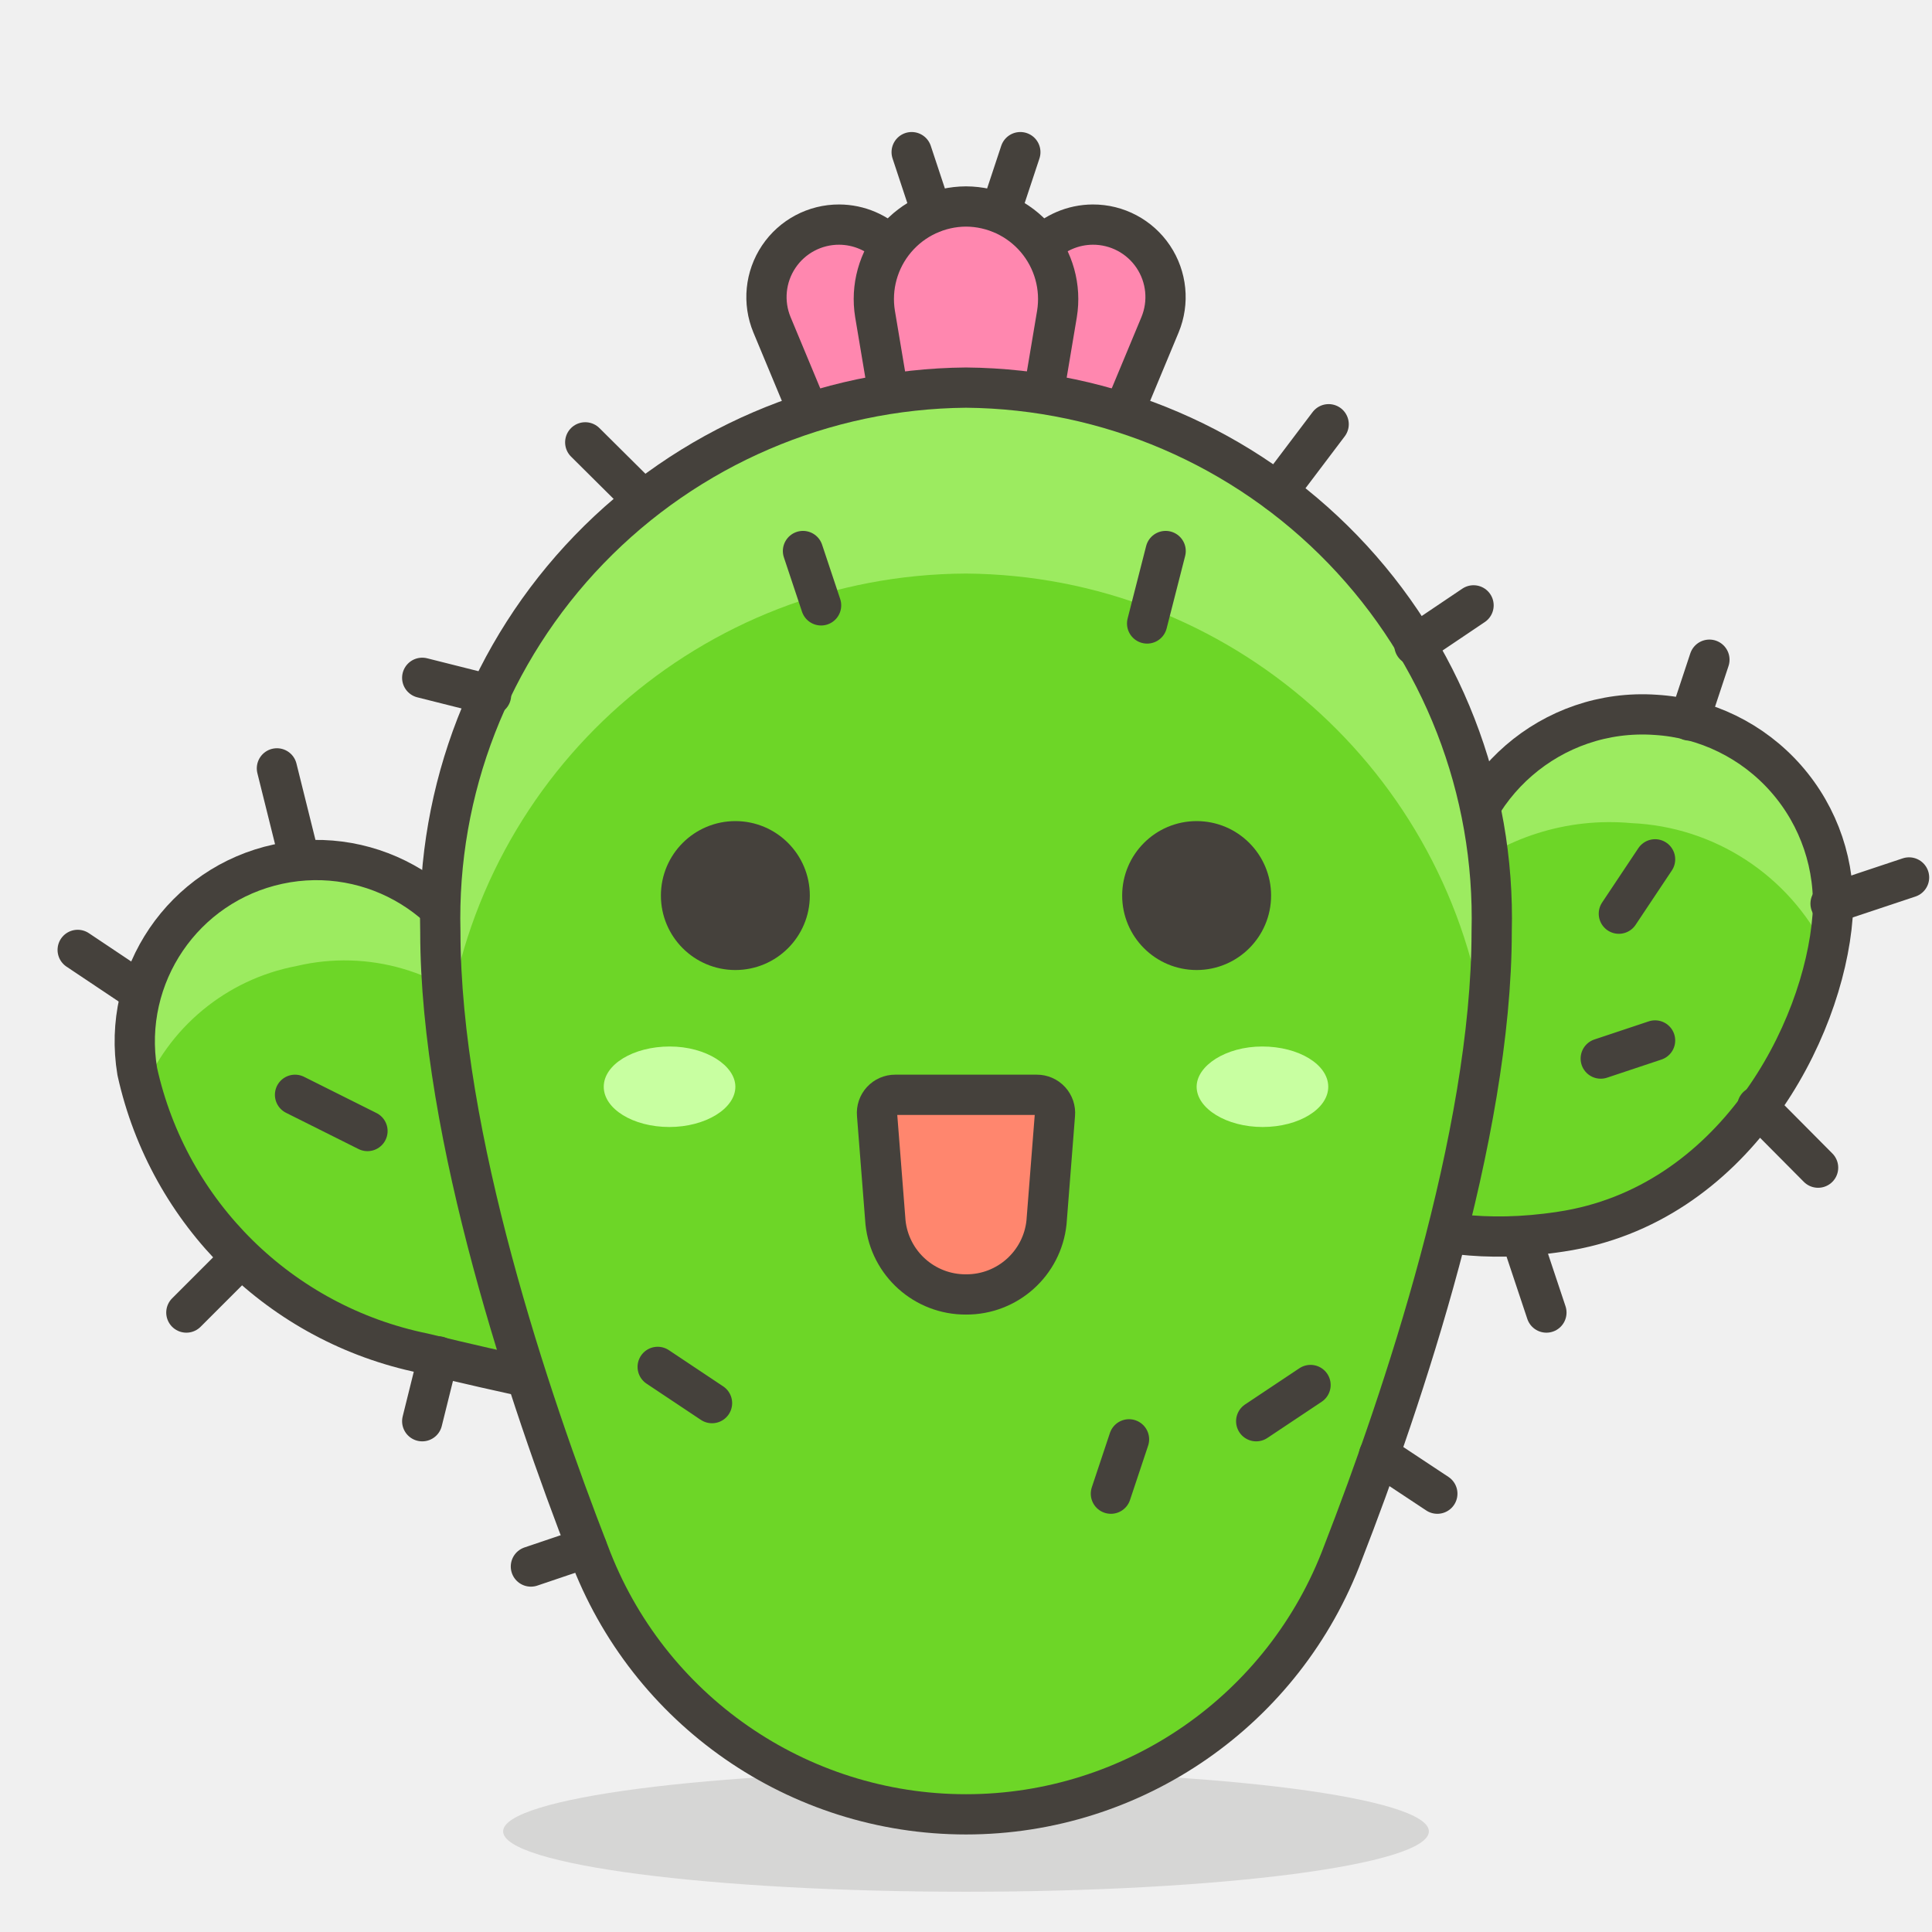
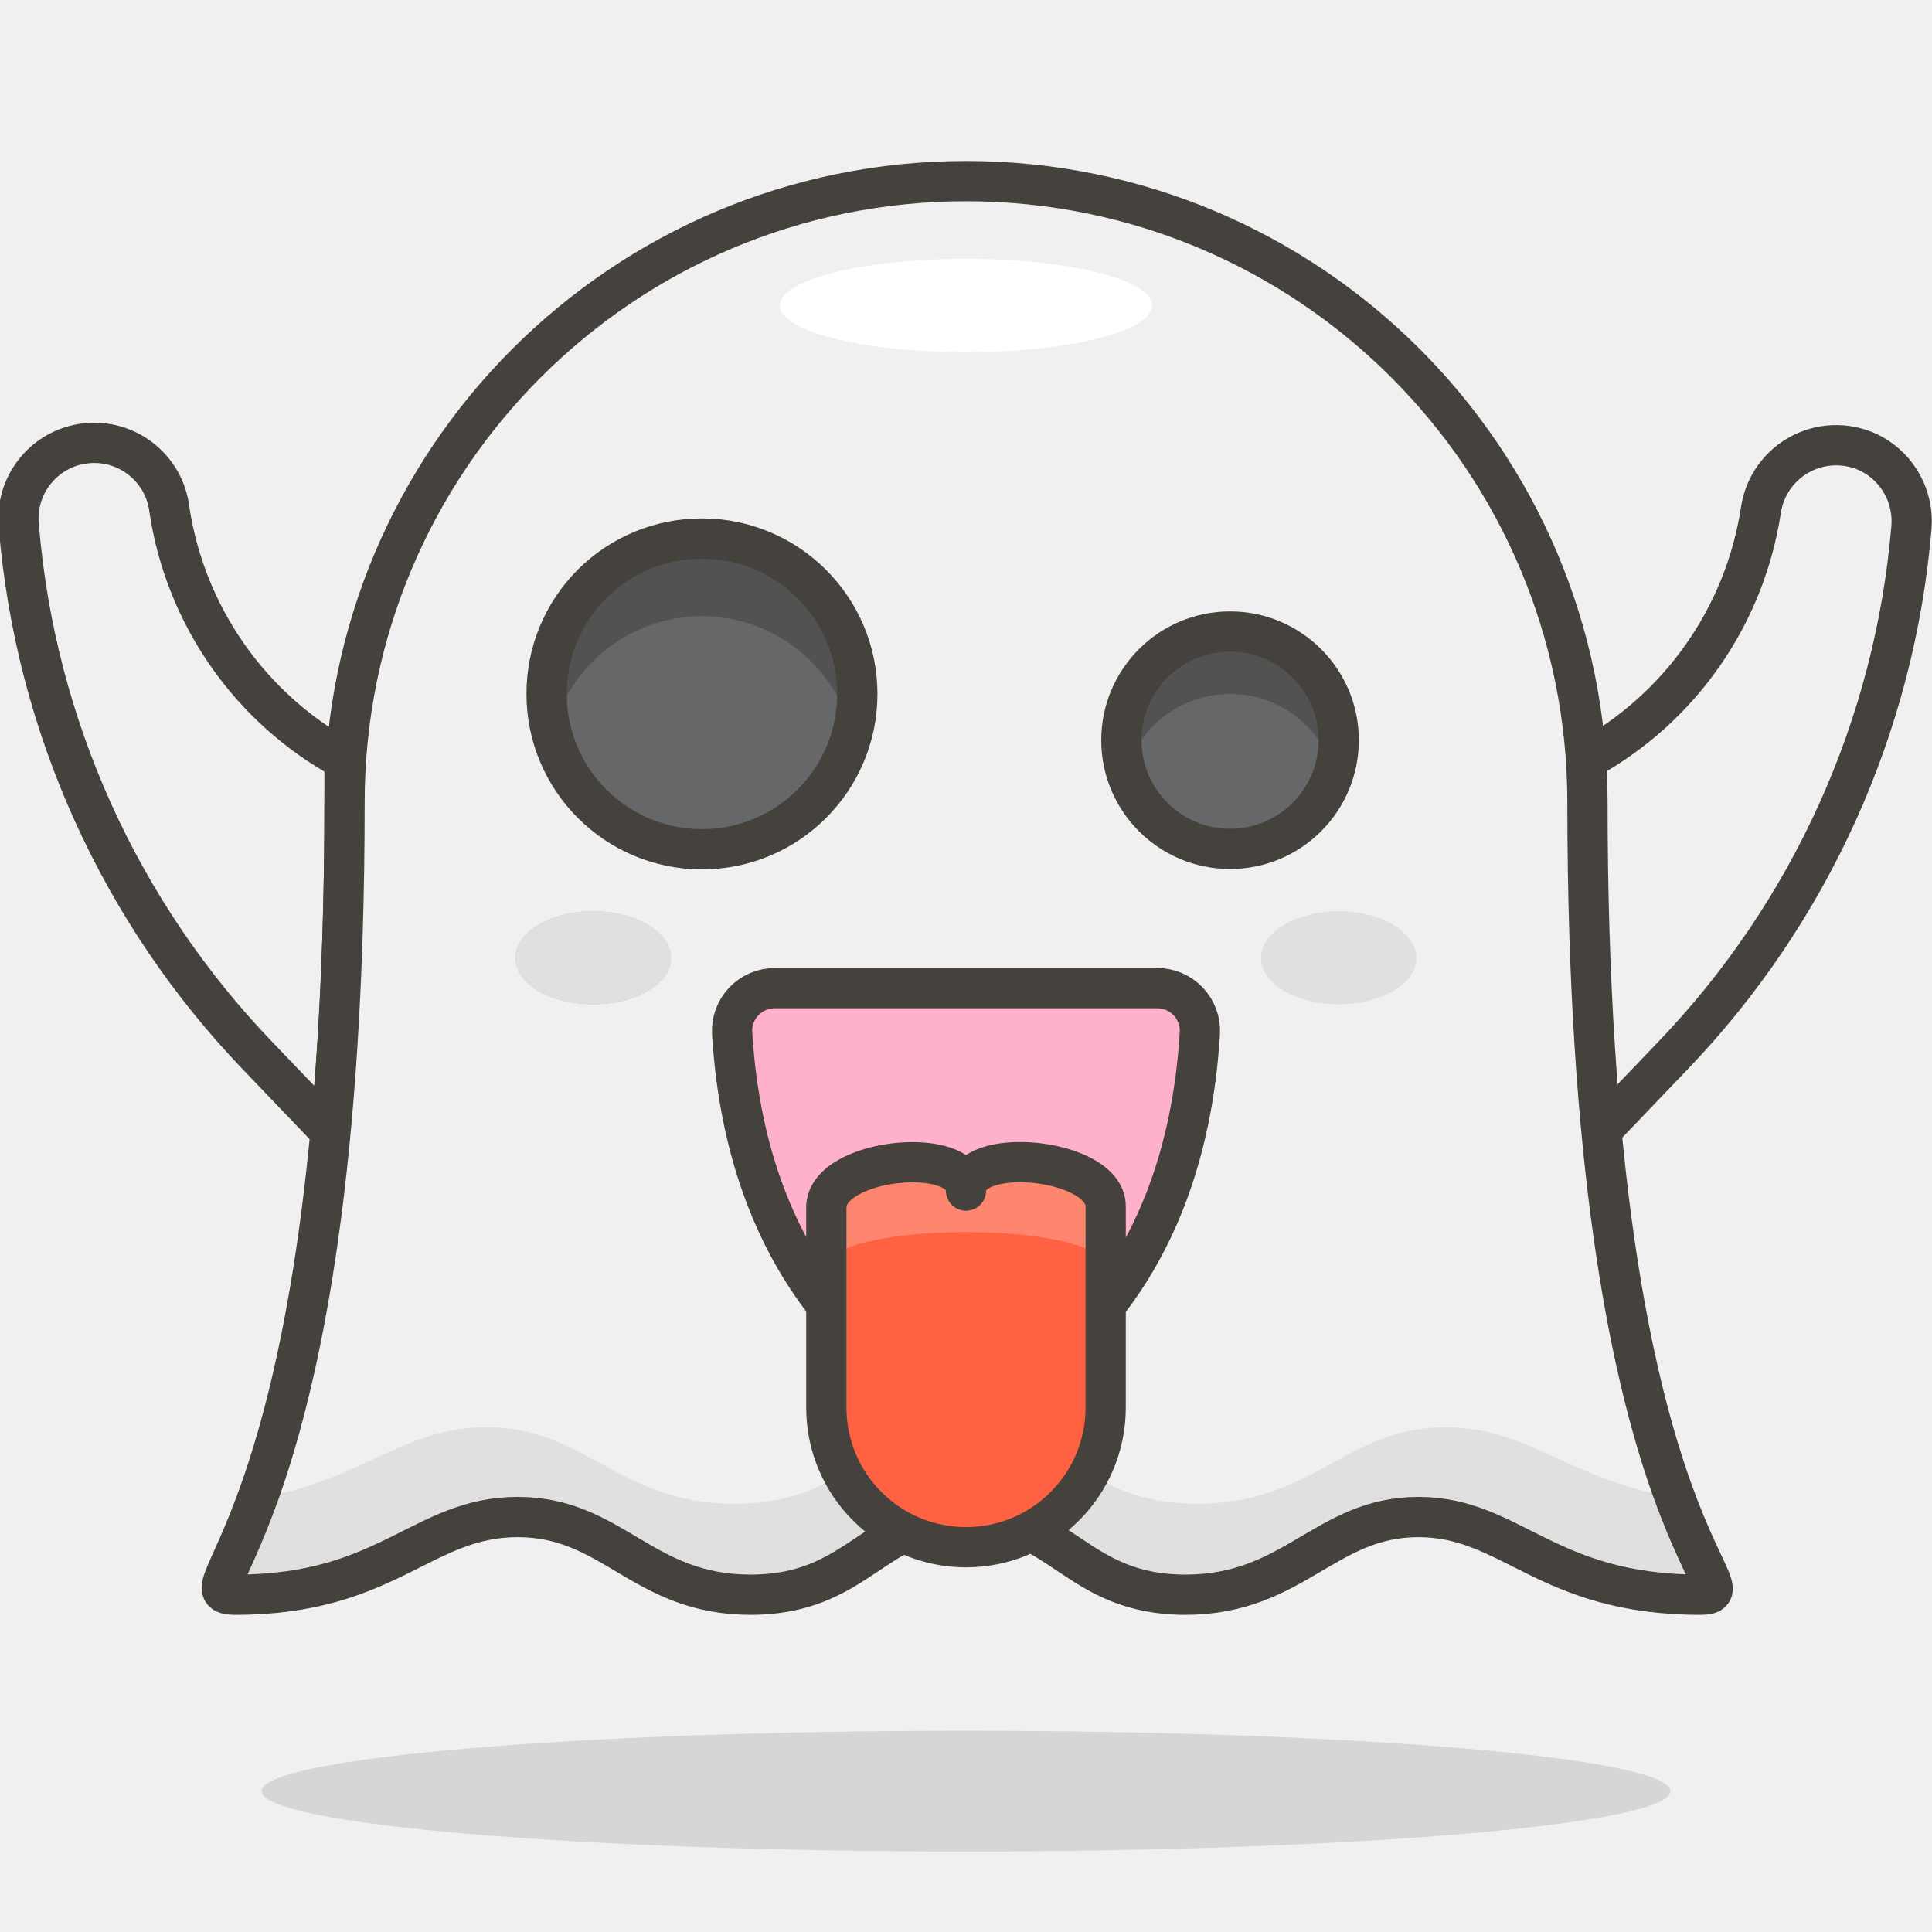
- <svg xmlns="http://www.w3.org/2000/svg" width="1em" height="1em" viewBox="0 0 48 48">
-   <path fill="#ff87af" stroke="#45413c" stroke-linecap="round" stroke-linejoin="round" d="M20.85 5.58a1.81 1.81 0 0 1 1.8 1.8V11H20.4l-1.22-2.93a1.8 1.8 0 0 1 1.67-2.49Zm6.3 0a1.8 1.8 0 0 1 1.67 2.49L27.6 11h-2.25V7.38a1.81 1.81 0 0 1 1.8-1.8Z" />
-   <path fill="#ff87af" stroke="#45413c" stroke-linecap="round" stroke-linejoin="round" d="M24 5.13a2.3 2.3 0 0 1 2.26 2.67l-.46 2.74h-3.6l-.46-2.74A2.3 2.3 0 0 1 24 5.13Z" />
-   <path fill="#6dd627" d="M12.22 26.37a4.32 4.32 0 0 0 0-1.64a4.51 4.51 0 0 0-8.81 1.89a9.16 9.16 0 0 0 7.11 7c8.78 2.14 8.1.91 8.1.91Z" />
-   <path fill="#9ceb60" d="M3.52 27.19A5.16 5.16 0 0 1 7.37 24a5.17 5.17 0 0 1 4.91 1.44a5 5 0 0 0-.09-.66a4.51 4.51 0 0 0-8.81 1.89c.04.14.09.33.14.52Z" />
-   <path fill="none" stroke="#45413c" stroke-linecap="round" stroke-linejoin="round" d="M12.22 26.37a4.32 4.32 0 0 0 0-1.64a4.51 4.51 0 0 0-8.81 1.89a9.16 9.16 0 0 0 7.11 7c8.78 2.14 8.1.91 8.1.91Z" />
-   <path fill="#6dd627" d="M41.13 17.76a4.69 4.69 0 0 0-5 4.33v.36l-3.06 7s1.87 1.74 5.71 1.15c4.28-.64 6.53-4.95 6.75-7.83a4.69 4.69 0 0 0-4.4-5.01Z" />
-   <path fill="#9ceb60" d="M40.53 20.45a5.66 5.66 0 0 1 4.83 3.15c0-.28.09-.55.11-.81a4.7 4.7 0 0 0-9.35-.93a5.93 5.93 0 0 1 4.41-1.41Z" />
-   <path fill="none" stroke="#45413c" stroke-linecap="round" stroke-linejoin="round" d="M41.13 17.76a4.69 4.69 0 0 0-5 4.33v.36h0l-3.06 7s1.87 1.74 5.71 1.15c4.28-.64 6.53-4.95 6.75-7.83a4.69 4.69 0 0 0-4.4-5.01Z" />
-   <path fill="#45413c" d="M12.5 45.5a11.5 1.5 0 1 0 23 0a11.5 1.5 0 1 0-23 0Z" opacity=".15" />
-   <path fill="#6dd627" d="M24 9.63a13.18 13.18 0 0 0-13.06 13.52c0 5.06 2.22 11.64 3.69 15.42a10 10 0 0 0 18.74 0c1.47-3.78 3.69-10.36 3.69-15.42A13.18 13.18 0 0 0 24 9.63Z" />
-   <path fill="#9ceb60" d="M24 14.25a13.12 13.12 0 0 1 12.91 11.39a21.57 21.57 0 0 0 .15-2.49A13.21 13.21 0 0 0 24 9.63a13.18 13.18 0 0 0-13.06 13.52a21.57 21.57 0 0 0 .15 2.49A13.07 13.07 0 0 1 24 14.25Z" />
-   <path fill="none" stroke="#45413c" stroke-linecap="round" stroke-linejoin="round" d="M24 9.63a13.18 13.18 0 0 0-13.06 13.52c0 5.06 2.22 11.64 3.69 15.42a10 10 0 0 0 18.74 0c1.47-3.78 3.69-10.36 3.69-15.42A13.18 13.18 0 0 0 24 9.63Z" />
-   <path fill="#ff866e" stroke="#45413c" stroke-linecap="round" stroke-linejoin="round" d="M24 32.16h0a2 2 0 0 1-2-1.79l-.21-2.68a.45.45 0 0 1 .45-.49h3.52a.45.45 0 0 1 .45.49L26 30.37a2 2 0 0 1-2 1.79Z" />
-   <path fill="#45413c" stroke="#45413c" stroke-linecap="round" stroke-linejoin="round" d="M16.92 22.25a1.35 1.35 0 1 0 2.7 0a1.35 1.35 0 1 0-2.7 0Zm11.46 0a1.35 1.35 0 1 0 2.7 0a1.35 1.35 0 1 0-2.7 0Z" />
-   <path fill="#c8ffa1" d="M18.27 27c0 .54-.74 1-1.64 1S15 27.55 15 27s.73-1 1.64-1s1.63.48 1.63 1Zm11.46 0c0 .54.74 1 1.64 1S33 27.55 33 27s-.73-1-1.64-1s-1.63.48-1.63 1Z" />
-   <path fill="none" stroke="#45413c" stroke-linecap="round" stroke-linejoin="round" d="m23.15 5.29l-.5-1.51m2.2 1.51l.5-1.51m-9.37 8.64l-1.44-1.43m-2.34 6.28l-1.71-.43m21.25-4.62l1.27-1.68m2.13 5.49l1.47-.99m5.36 2.86l.5-1.51m3.01 6.06l1.95-.65m-3.77 5.69l1.51 1.52m-7.38 1.71l.63 1.89M7.4 21.18l-.52-2.09m-3.47 5.5l-1.48-.99m4.05 7.66l-1.35 1.35m6.26 1.09l-.4 1.61m4.09 3.14l-1.39.47m21.07-2.77l1.45.96m4.51-14.41l.9-1.35m-1.35 4.95l1.35-.45M9.13 28.1l-1.8-.9M28.5 15.49l.46-1.8m-8.56 1.35l-.45-1.35m11.26 21.62l1.35-.9m-14.87.45l-1.35-.9m11.26 3.15l.45-1.35" />
+ <svg xmlns="http://www.w3.org/2000/svg" width="32" height="32" viewBox="0 0 48 48">
+   <path fill="#f0f0f0" stroke="#45413c" stroke-linecap="round" stroke-linejoin="round" d="M46.52 11.29a1.89 1.89 0 0 0-2.77 1.38a8.54 8.54 0 0 1-4.35 6.21v1.06c0 3.22.13 5.92.35 8.18l1.79-1.87a21.56 21.56 0 0 0 5.95-13.15a1.9 1.9 0 0 0-.97-1.81ZM8.21 28.12c.22-2.26.35-5 .35-8.18v-1.06a8.54 8.54 0 0 1-4.35-6.21a1.88 1.88 0 0 0-3.74.43a21.56 21.56 0 0 0 5.95 13.15Z" />
+   <path fill="#f0f0f0" d="M39.44 19.94a15.44 15.44 0 0 0-30.88 0c0 18.14-4.28 19.68-2.7 19.68c3.78 0 4.63-1.93 7-1.93s3.09 1.93 5.79 1.93s3.08-1.93 5.4-1.93s2.7 1.93 5.4 1.93s3.48-1.93 5.79-1.93s3.17 1.93 7 1.93c1.48 0-2.8-1.54-2.8-19.68Z" />
+   <path fill="#e0e0e0" d="M35.91 35.46c-2.46 0-3.28 1.9-6.16 1.9s-3.29-1.9-5.75-1.9s-2.88 1.9-5.75 1.9s-3.7-1.9-6.16-1.9C10 35.46 9 36.79 6.4 37.22c-.76 2.07-1.26 2.4-.54 2.4c3.78 0 4.63-1.93 7-1.93s3.09 1.93 5.79 1.93s3.08-1.93 5.4-1.93s2.7 1.93 5.4 1.93s3.48-1.93 5.79-1.93s3.17 1.93 7 1.93c.72 0 .22-.33-.54-2.4c-2.7-.43-3.7-1.76-5.79-1.76Z" />
+   <path fill="#fff" d="M19.37 7.59a4.63 1.16 0 1 0 9.26 0a4.63 1.16 0 1 0-9.26 0Z" />
+   <path fill="#45413c" d="M6.5 44.5a17.5 1.5 0 1 0 35 0a17.5 1.5 0 1 0-35 0Z" opacity=".15" />
+   <path fill="#ffaa54" d="M12.81 23.8c0 .64.86 1.15 1.93 1.15s1.93-.51 1.93-1.15s-.87-1.16-1.93-1.16s-1.93.52-1.93 1.16Z" />
+   <path fill="#e0e0e0" d="M12.81 23.8c0 .64.86 1.15 1.93 1.15s1.93-.51 1.93-1.15s-.87-1.16-1.93-1.16s-1.93.52-1.93 1.16Zm22.38 0c0 .64-.86 1.15-1.93 1.15s-1.93-.51-1.93-1.15s.87-1.16 1.93-1.16s1.93.52 1.93 1.16Z" />
+   <path fill="#656769" d="M33.26 18.39a2.7 2.7 0 1 1-2.7-2.7a2.7 2.7 0 0 1 2.7 2.7Z" />
+   <path fill="#525252" d="M30.56 17.24a2.7 2.7 0 0 1 2.58 1.92a2.76 2.76 0 0 0 .12-.77a2.7 2.7 0 1 0-5.4 0a2.76 2.76 0 0 0 .12.77a2.7 2.7 0 0 1 2.58-1.92Z" />
+   <path fill="none" stroke="#45413c" stroke-linecap="round" stroke-linejoin="round" d="M33.26 18.39a2.7 2.7 0 1 1-2.7-2.7a2.7 2.7 0 0 1 2.7 2.7Z" />
+   <path fill="#656769" d="M13.58 17.24a3.86 3.86 0 1 0 3.86-3.86a3.85 3.85 0 0 0-3.86 3.86Z" />
+   <path fill="#525252" d="M17.44 15.31a3.84 3.84 0 0 1 3.72 2.89a3.86 3.86 0 1 0-7.44 0a3.84 3.84 0 0 1 3.72-2.89Z" />
+   <path fill="none" stroke="#45413c" stroke-linecap="round" stroke-linejoin="round" d="M13.58 17.24a3.86 3.86 0 1 0 3.86-3.86a3.85 3.85 0 0 0-3.86 3.86Z" />
+   <path fill="none" stroke="#45413c" stroke-linecap="round" stroke-linejoin="round" d="M39.44 19.94a15.44 15.44 0 0 0-30.88 0c0 18.14-4.28 19.68-2.7 19.68c3.78 0 4.63-1.93 7-1.93s3.09 1.93 5.79 1.93s3.08-1.93 5.4-1.93s2.7 1.93 5.4 1.93s3.48-1.93 5.79-1.93s3.17 1.93 7 1.93c1.48 0-2.8-1.54-2.8-19.68Z" />
+   <path fill="#ffb0ca" stroke="#45413c" stroke-linecap="round" stroke-linejoin="round" d="M18.19 25.67c.38 6.21 3.93 8.47 5.28 9.24a1.11 1.11 0 0 0 1.06 0c1.35-.77 4.9-3 5.28-9.24a1.06 1.06 0 0 0-1.06-1.12h-9.5a1.06 1.06 0 0 0-1.06 1.12Z" />
+   <path fill="#ff6242" d="M24 29.58c0-1.15 3.47-.81 3.47.39v5a3.47 3.47 0 0 1-6.94 0V30c0-1.23 3.47-1.57 3.47-.42Z" />
+   <path fill="#ff866e" d="M24 29.58c0-1.15-3.47-.81-3.47.39v1.54c0-1.2 6.94-1.2 6.94 0V30c0-1.23-3.47-1.57-3.47-.42Z" />
+   <path fill="none" stroke="#45413c" stroke-linecap="round" stroke-linejoin="round" d="M24 29.58c0-1.15 3.47-.81 3.47.39v5a3.47 3.47 0 0 1-6.94 0V30c0-1.23 3.47-1.57 3.47-.42Z" />
</svg>
